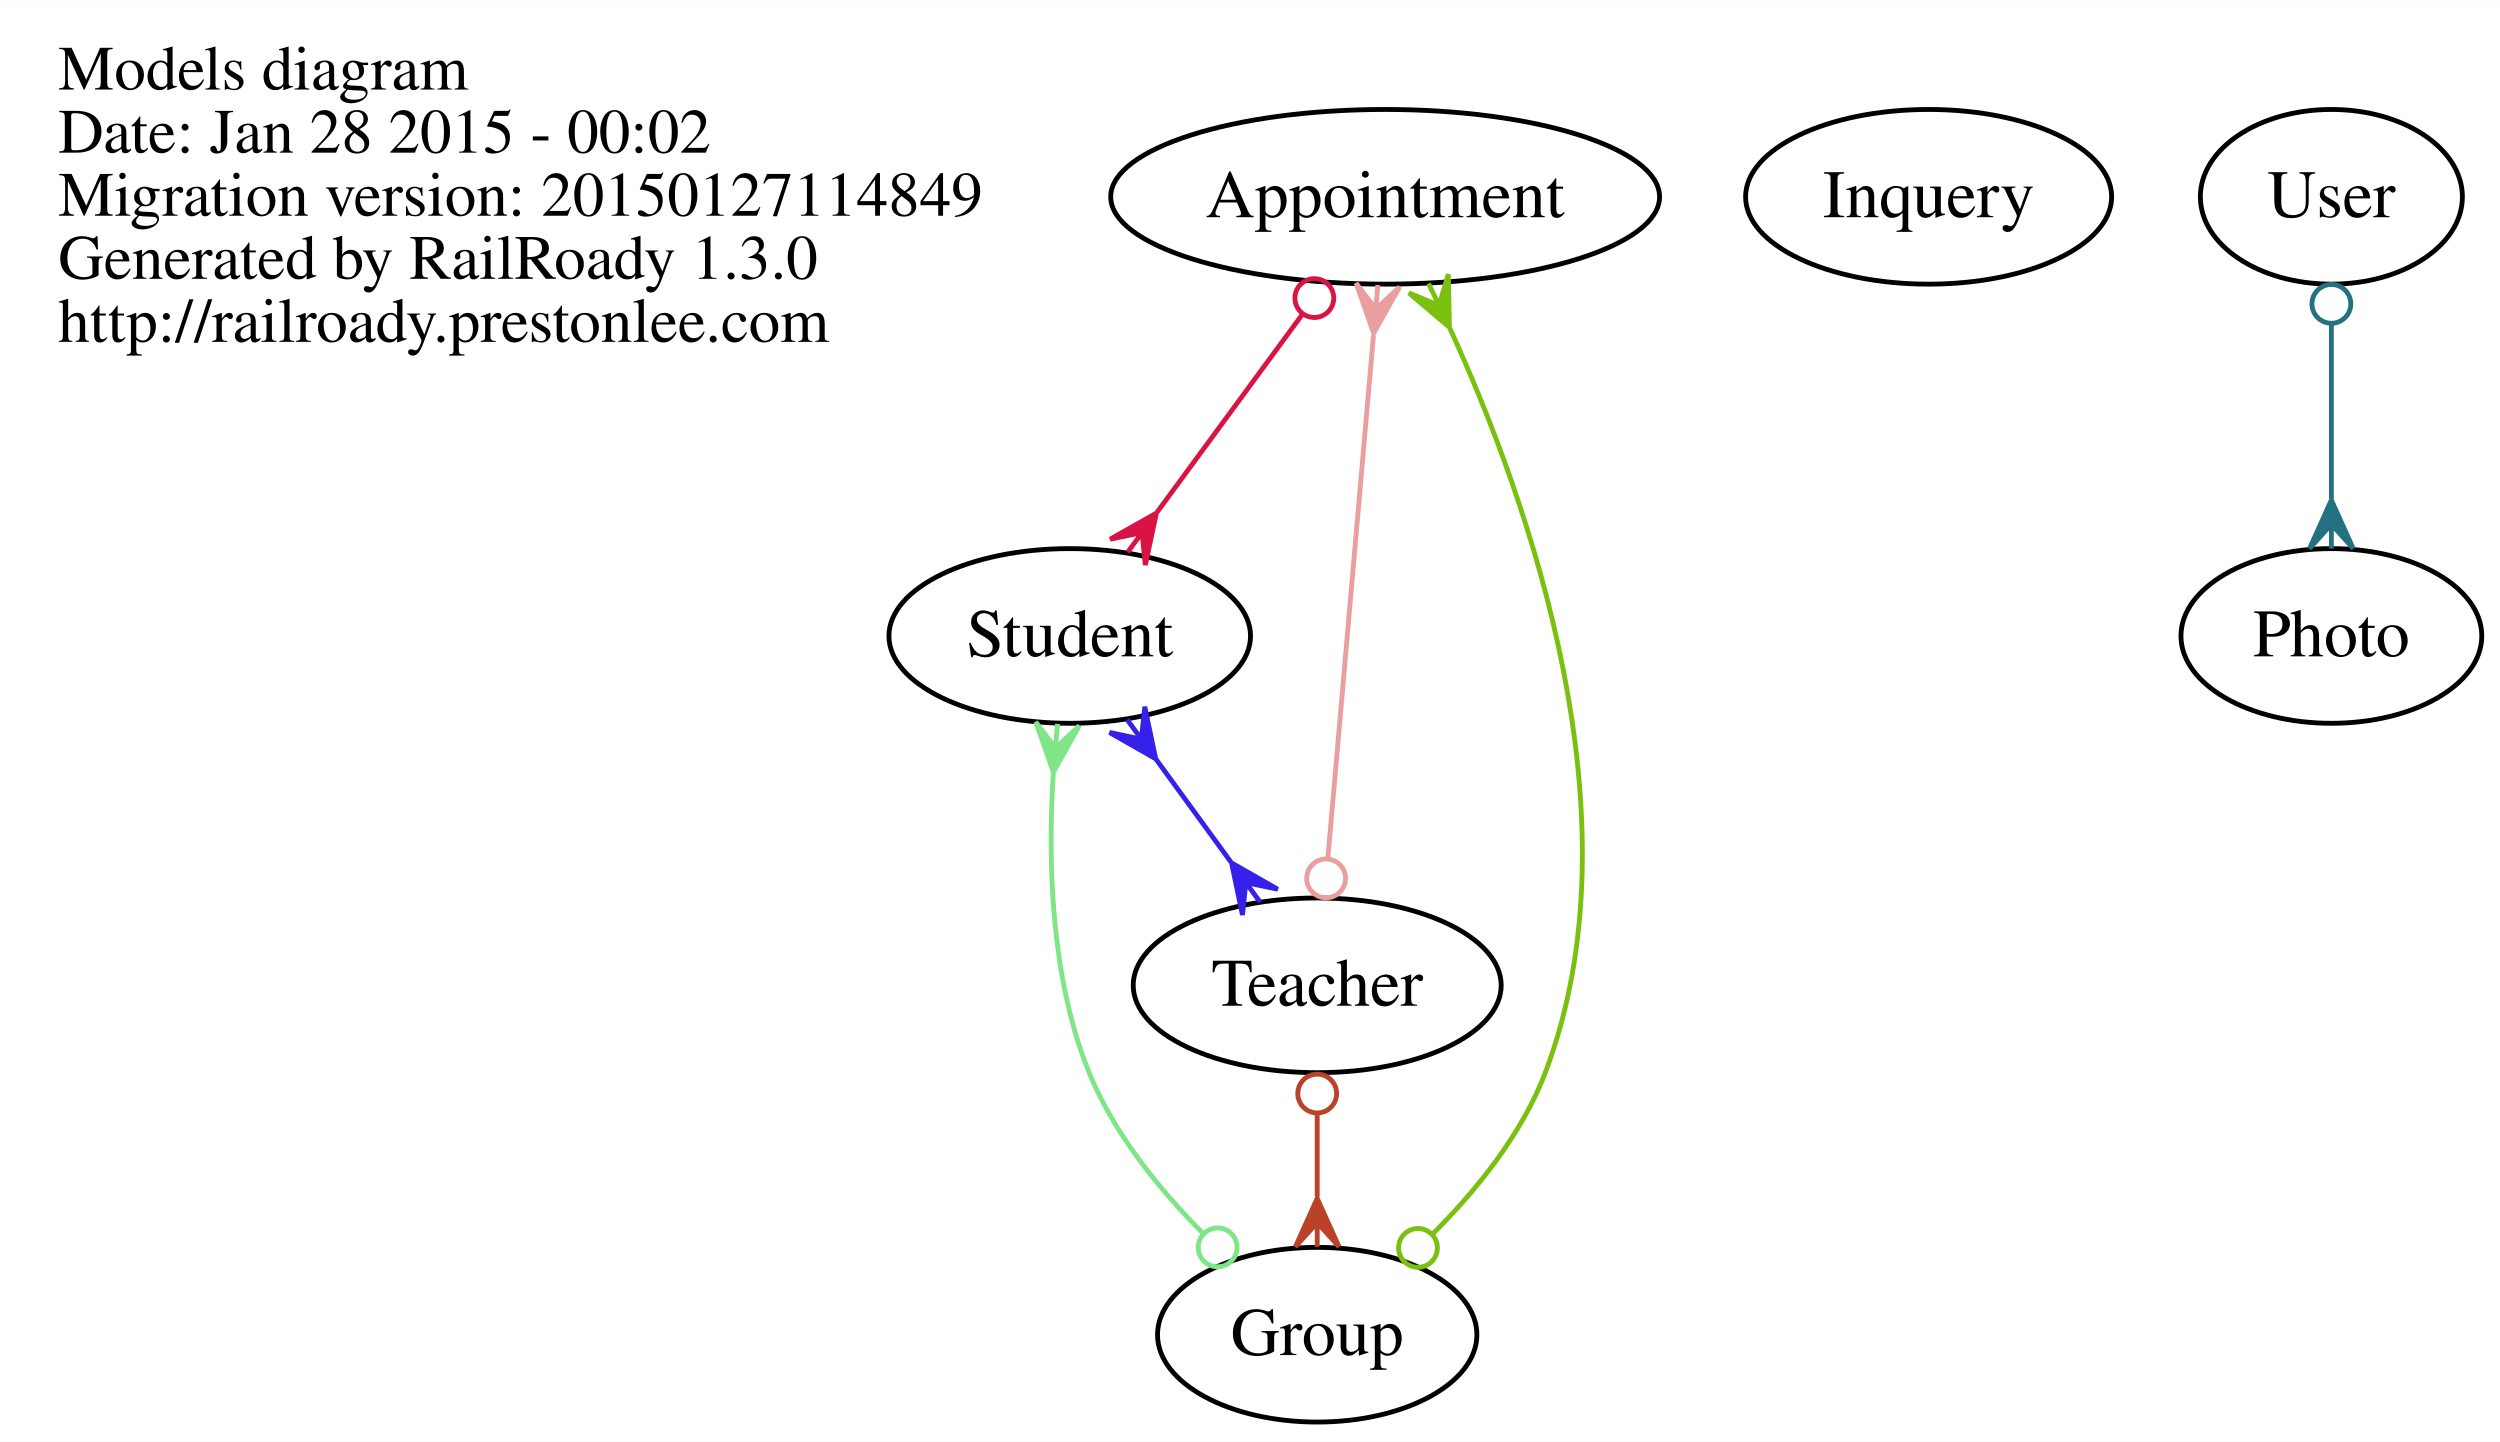
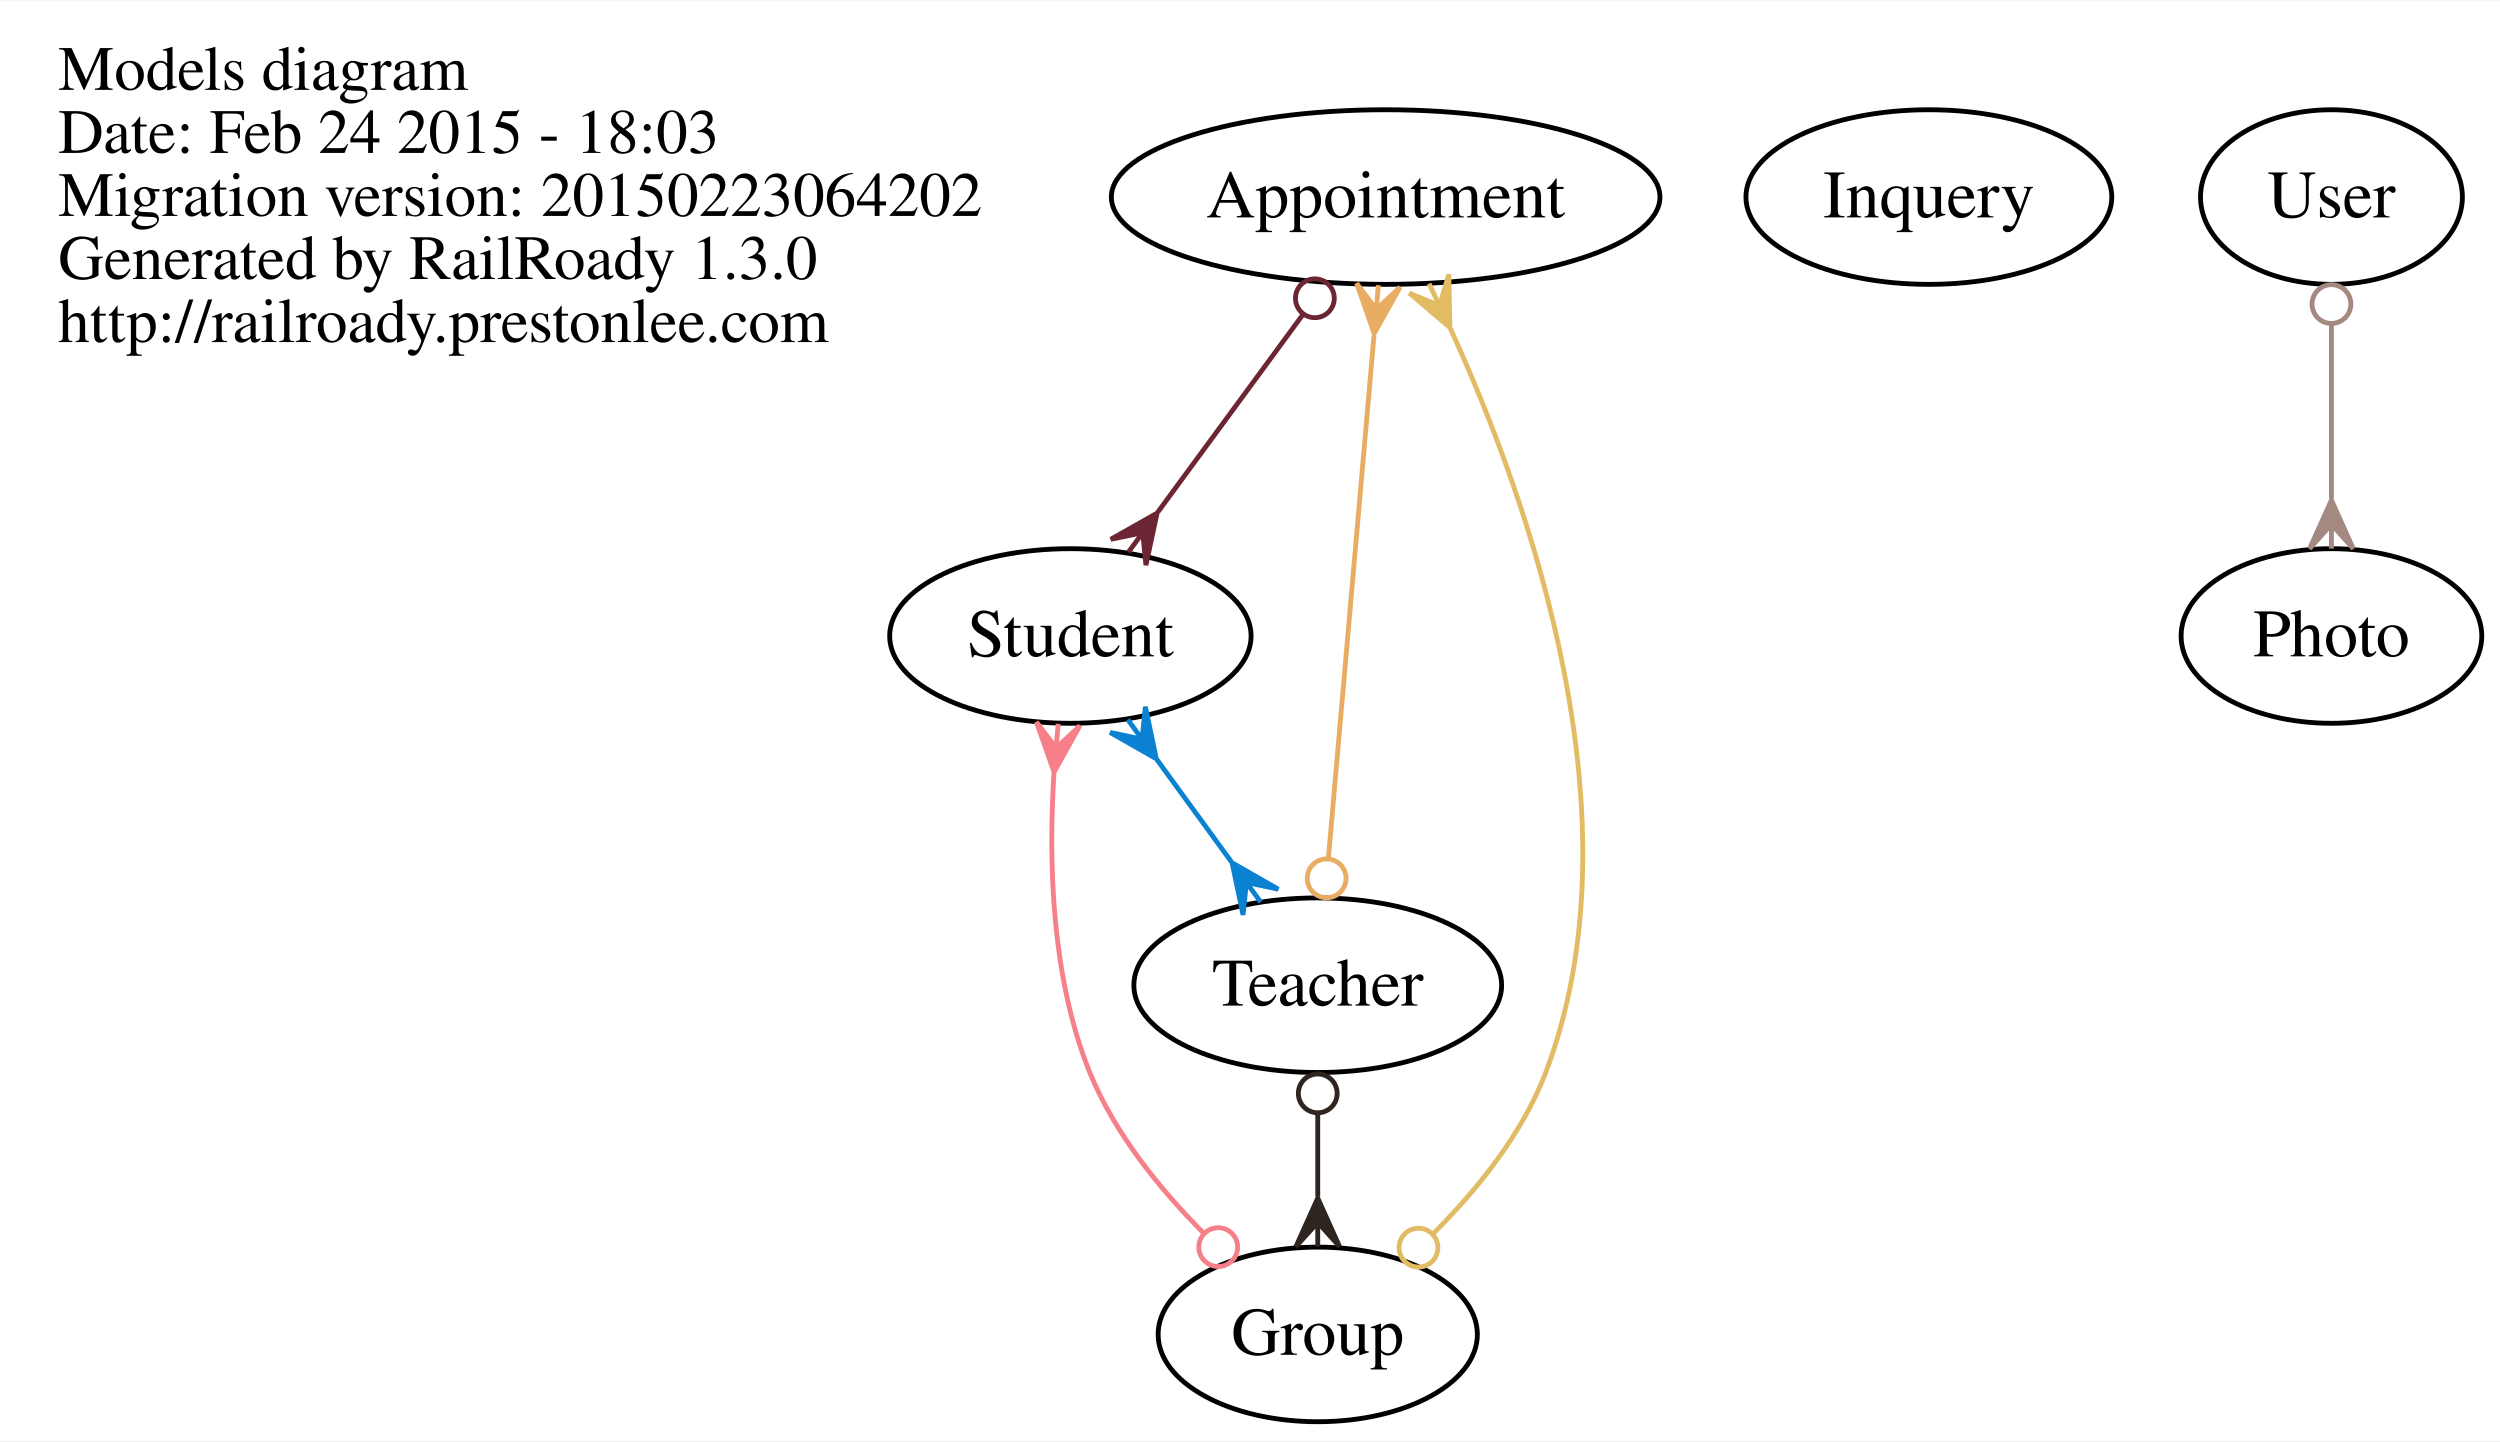
- <svg xmlns="http://www.w3.org/2000/svg" width="515pt" height="297pt" viewBox="0.00 0.00 515.20 297.00">
+ <svg xmlns="http://www.w3.org/2000/svg" width="515pt" height="297pt" viewBox="0.00 0.00 515.44 297.00">
  <g id="graph0" class="graph" transform="scale(1 1) rotate(0) translate(4 293)">
-     <polygon fill="white" stroke="none" points="-4,4 -4,-293 511.197,-293 511.197,4 -4,4" />
+     <polygon fill="white" stroke="none" points="-4,4 -4,-293 511.435,-293 511.435,4 -4,4" />
    <g id="node1" class="node">
      <text text-anchor="start" x="8" y="-274.6" font-family="Times,serif" font-size="13.00">Models diagram</text>
-       <text text-anchor="start" x="8" y="-261.6" font-family="Times,serif" font-size="13.00">Date: Jan 28 2015 - 00:02</text>
-       <text text-anchor="start" x="8" y="-248.6" font-family="Times,serif" font-size="13.00">Migration version: 20150127114849</text>
+       <text text-anchor="start" x="8" y="-261.6" font-family="Times,serif" font-size="13.00">Date: Feb 24 2015 - 18:03</text>
+       <text text-anchor="start" x="8" y="-248.6" font-family="Times,serif" font-size="13.00">Migration version: 20150223064202</text>
      <text text-anchor="start" x="8" y="-235.6" font-family="Times,serif" font-size="13.00">Generated by RailRoady 1.3.0</text>
      <text text-anchor="start" x="8" y="-222.6" font-family="Times,serif" font-size="13.00">http://railroady.prestonlee.com</text>
    </g>
    <g id="node2" class="node">
-       <ellipse fill="none" stroke="black" cx="281.45" cy="-252.5" rx="56.554" ry="18" />
-       <text text-anchor="middle" x="281.45" y="-248.3" font-family="Times,serif" font-size="14.00">Appointment</text>
+       <ellipse fill="none" stroke="black" cx="281.688" cy="-252.5" rx="56.554" ry="18" />
+       <text text-anchor="middle" x="281.688" y="-248.3" font-family="Times,serif" font-size="14.00">Appointment</text>
    </g>
    <g id="node6" class="node">
-       <ellipse fill="none" stroke="black" cx="216.45" cy="-162" rx="37.259" ry="18" />
-       <text text-anchor="middle" x="216.45" y="-157.8" font-family="Times,serif" font-size="14.00">Student</text>
+       <ellipse fill="none" stroke="black" cx="216.688" cy="-162" rx="37.259" ry="18" />
+       <text text-anchor="middle" x="216.688" y="-157.8" font-family="Times,serif" font-size="14.00">Student</text>
    </g>
    <g id="edge1" class="edge">
-       <path fill="none" stroke="#d91444" d="M264.283,-228.127C255.098,-215.621 243.793,-200.229 234.48,-187.549" />
-       <ellipse fill="none" stroke="#d91444" cx="266.856" cy="-231.63" rx="4" ry="4" />
-       <polygon fill="#d91444" stroke="#d91444" points="234.321,-187.332 232.028,-176.609 231.361,-183.302 228.401,-179.273 228.401,-179.273 228.401,-179.273 231.361,-183.302 224.774,-181.936 234.321,-187.332 234.321,-187.332" />
+       <path fill="none" stroke="#6b2533" d="M264.521,-228.127C255.336,-215.621 244.031,-200.229 234.718,-187.549" />
+       <ellipse fill="none" stroke="#6b2533" cx="267.094" cy="-231.63" rx="4" ry="4" />
+       <polygon fill="#6b2533" stroke="#6b2533" points="234.559,-187.332 232.266,-176.609 231.599,-183.302 228.639,-179.273 228.639,-179.273 228.639,-179.273 231.599,-183.302 225.012,-181.936 234.559,-187.332 234.559,-187.332" />
    </g>
    <g id="node3" class="node">
-       <ellipse fill="none" stroke="black" cx="267.45" cy="-18" rx="32.908" ry="18" />
-       <text text-anchor="middle" x="267.45" y="-13.8" font-family="Times,serif" font-size="14.00">Group</text>
+       <ellipse fill="none" stroke="black" cx="267.688" cy="-18" rx="32.908" ry="18" />
+       <text text-anchor="middle" x="267.688" y="-13.8" font-family="Times,serif" font-size="14.00">Group</text>
    </g>
    <g id="edge3" class="edge">
-       <path fill="none" stroke="#7ac00e" d="M291.21,-38.731C300.31,-47.805 309.653,-59.361 314.45,-72 334.284,-124.26 311.111,-189.735 294.786,-225.394" />
-       <ellipse fill="none" stroke="#7ac00e" cx="288.217" cy="-35.893" rx="4" ry="4" />
-       <polygon fill="#7ac00e" stroke="#7ac00e" points="294.692,-225.591 286.339,-232.696 292.548,-230.108 290.404,-234.625 290.404,-234.625 290.404,-234.625 292.548,-230.108 294.469,-236.555 294.692,-225.591 294.692,-225.591" />
+       <path fill="none" stroke="#e1bc64" d="M291.448,-38.731C300.548,-47.805 309.891,-59.361 314.688,-72 334.522,-124.26 311.349,-189.735 295.024,-225.394" />
+       <ellipse fill="none" stroke="#e1bc64" cx="288.455" cy="-35.893" rx="4" ry="4" />
+       <polygon fill="#e1bc64" stroke="#e1bc64" points="294.93,-225.591 286.577,-232.696 292.786,-230.108 290.642,-234.625 290.642,-234.625 290.642,-234.625 292.786,-230.108 294.707,-236.555 294.93,-225.591 294.93,-225.591" />
    </g>
    <g id="edge2" class="edge">
-       <path fill="none" stroke="#7fe587" d="M243.966,-38.839C234.912,-47.931 225.529,-59.472 220.45,-72 212.52,-91.559 211.907,-115.553 213.064,-133.697" />
-       <ellipse fill="none" stroke="#7fe587" cx="246.931" cy="-35.999" rx="4" ry="4" />
-       <polygon fill="#7fe587" stroke="#7fe587" points="213.083,-133.923 209.452,-144.27 213.509,-138.905 213.935,-143.886 213.935,-143.886 213.935,-143.886 213.509,-138.905 218.419,-143.503 213.083,-133.923 213.083,-133.923" />
+       <path fill="none" stroke="#f67f89" d="M244.204,-38.839C235.15,-47.931 225.767,-59.472 220.688,-72 212.758,-91.559 212.145,-115.553 213.302,-133.697" />
+       <ellipse fill="none" stroke="#f67f89" cx="247.169" cy="-35.999" rx="4" ry="4" />
+       <polygon fill="#f67f89" stroke="#f67f89" points="213.321,-133.923 209.69,-144.27 213.747,-138.905 214.173,-143.886 214.173,-143.886 214.173,-143.886 213.747,-138.905 218.657,-143.503 213.321,-133.923 213.321,-133.923" />
    </g>
    <g id="node4" class="node">
-       <ellipse fill="none" stroke="black" cx="393.45" cy="-252.5" rx="37.718" ry="18" />
-       <text text-anchor="middle" x="393.45" y="-248.3" font-family="Times,serif" font-size="14.00">Inquery</text>
+       <ellipse fill="none" stroke="black" cx="393.688" cy="-252.5" rx="37.718" ry="18" />
+       <text text-anchor="middle" x="393.688" y="-248.3" font-family="Times,serif" font-size="14.00">Inquery</text>
    </g>
    <g id="node5" class="node">
-       <ellipse fill="none" stroke="black" cx="476.45" cy="-162" rx="30.997" ry="18" />
-       <text text-anchor="middle" x="476.45" y="-157.8" font-family="Times,serif" font-size="14.00">Photo</text>
+       <ellipse fill="none" stroke="black" cx="476.688" cy="-162" rx="30.997" ry="18" />
+       <text text-anchor="middle" x="476.688" y="-157.8" font-family="Times,serif" font-size="14.00">Photo</text>
    </g>
    <g id="node7" class="node">
-       <ellipse fill="none" stroke="black" cx="267.45" cy="-90" rx="37.917" ry="18" />
-       <text text-anchor="middle" x="267.45" y="-85.8" font-family="Times,serif" font-size="14.00">Teacher</text>
+       <ellipse fill="none" stroke="black" cx="267.688" cy="-90" rx="37.917" ry="18" />
+       <text text-anchor="middle" x="267.688" y="-85.8" font-family="Times,serif" font-size="14.00">Teacher</text>
    </g>
    <g id="edge4" class="edge">
-       <path fill="none" stroke="#3521ea" d="M234.232,-136.593C239.227,-129.737 244.659,-122.281 249.655,-115.424" />
-       <polygon fill="#3521ea" stroke="#3521ea" points="234.167,-136.682 224.641,-142.115 231.223,-140.723 228.278,-144.765 228.278,-144.765 228.278,-144.765 231.223,-140.723 231.915,-147.415 234.167,-136.682 234.167,-136.682" />
-       <polygon fill="#3521ea" stroke="#3521ea" points="249.797,-115.23 259.322,-109.797 252.741,-111.188 255.685,-107.147 255.685,-107.147 255.685,-107.147 252.741,-111.188 252.048,-104.497 249.797,-115.23 249.797,-115.23" />
+       <path fill="none" stroke="#0a81d1" d="M234.47,-136.593C239.465,-129.737 244.897,-122.281 249.893,-115.424" />
+       <polygon fill="#0a81d1" stroke="#0a81d1" points="234.405,-136.682 224.879,-142.115 231.461,-140.723 228.516,-144.765 228.516,-144.765 228.516,-144.765 231.461,-140.723 232.153,-147.415 234.405,-136.682 234.405,-136.682" />
+       <polygon fill="#0a81d1" stroke="#0a81d1" points="250.035,-115.23 259.56,-109.797 252.979,-111.188 255.923,-107.147 255.923,-107.147 255.923,-107.147 252.979,-111.188 252.286,-104.497 250.035,-115.23 250.035,-115.23" />
    </g>
    <g id="edge6" class="edge">
-       <path fill="none" stroke="#e99e9f" d="M269.642,-116.136C272.197,-145.423 276.404,-193.653 279.046,-223.94" />
-       <ellipse fill="none" stroke="#e99e9f" cx="269.285" cy="-112.038" rx="4" ry="4" />
-       <polygon fill="#e99e9f" stroke="#e99e9f" points="279.082,-224.362 275.468,-234.715 279.517,-229.343 279.951,-234.324 279.951,-234.324 279.951,-234.324 279.517,-229.343 284.434,-233.933 279.082,-224.362 279.082,-224.362" />
+       <path fill="none" stroke="#e8ad63" d="M269.88,-116.136C272.435,-145.423 276.642,-193.653 279.284,-223.94" />
+       <ellipse fill="none" stroke="#e8ad63" cx="269.523" cy="-112.038" rx="4" ry="4" />
+       <polygon fill="#e8ad63" stroke="#e8ad63" points="279.32,-224.362 275.707,-234.715 279.755,-229.343 280.189,-234.324 280.189,-234.324 280.189,-234.324 279.755,-229.343 284.672,-233.933 279.32,-224.362 279.32,-224.362" />
    </g>
    <g id="edge5" class="edge">
-       <path fill="none" stroke="#ba4229" d="M267.45,-63.64C267.45,-58.063 267.45,-52.132 267.45,-46.476" />
-       <ellipse fill="none" stroke="#ba4229" cx="267.45" cy="-67.697" rx="4" ry="4" />
-       <polygon fill="#ba4229" stroke="#ba4229" points="267.45,-46.104 271.95,-36.104 267.45,-41.104 267.45,-36.104 267.45,-36.104 267.45,-36.104 267.45,-41.104 262.95,-36.104 267.45,-46.104 267.45,-46.104" />
+       <path fill="none" stroke="#2e2420" d="M267.688,-63.64C267.688,-58.063 267.688,-52.132 267.688,-46.476" />
+       <ellipse fill="none" stroke="#2e2420" cx="267.688" cy="-67.697" rx="4" ry="4" />
+       <polygon fill="#2e2420" stroke="#2e2420" points="267.688,-46.104 272.188,-36.104 267.688,-41.104 267.688,-36.104 267.688,-36.104 267.688,-36.104 267.688,-41.104 263.188,-36.104 267.688,-46.104 267.688,-46.104" />
    </g>
    <g id="node8" class="node">
-       <ellipse fill="none" stroke="black" cx="476.45" cy="-252.5" rx="27" ry="18" />
-       <text text-anchor="middle" x="476.45" y="-248.3" font-family="Times,serif" font-size="14.00">User</text>
+       <ellipse fill="none" stroke="black" cx="476.688" cy="-252.5" rx="27" ry="18" />
+       <text text-anchor="middle" x="476.688" y="-248.3" font-family="Times,serif" font-size="14.00">User</text>
    </g>
    <g id="edge7" class="edge">
-       <path fill="none" stroke="#247181" d="M476.45,-226.189C476.45,-214.971 476.45,-201.752 476.45,-190.311" />
-       <ellipse fill="none" stroke="#247181" cx="476.45" cy="-230.436" rx="4" ry="4" />
-       <polygon fill="#247181" stroke="#247181" points="476.45,-190.011 480.95,-180.011 476.45,-185.011 476.45,-180.011 476.45,-180.011 476.45,-180.011 476.45,-185.011 471.95,-180.011 476.45,-190.011 476.45,-190.011" />
+       <path fill="none" stroke="#a48980" d="M476.688,-226.189C476.688,-214.971 476.688,-201.752 476.688,-190.311" />
+       <ellipse fill="none" stroke="#a48980" cx="476.688" cy="-230.436" rx="4" ry="4" />
+       <polygon fill="#a48980" stroke="#a48980" points="476.688,-190.011 481.188,-180.011 476.688,-185.011 476.688,-180.011 476.688,-180.011 476.688,-180.011 476.688,-185.011 472.188,-180.011 476.688,-190.011 476.688,-190.011" />
    </g>
  </g>
</svg>
